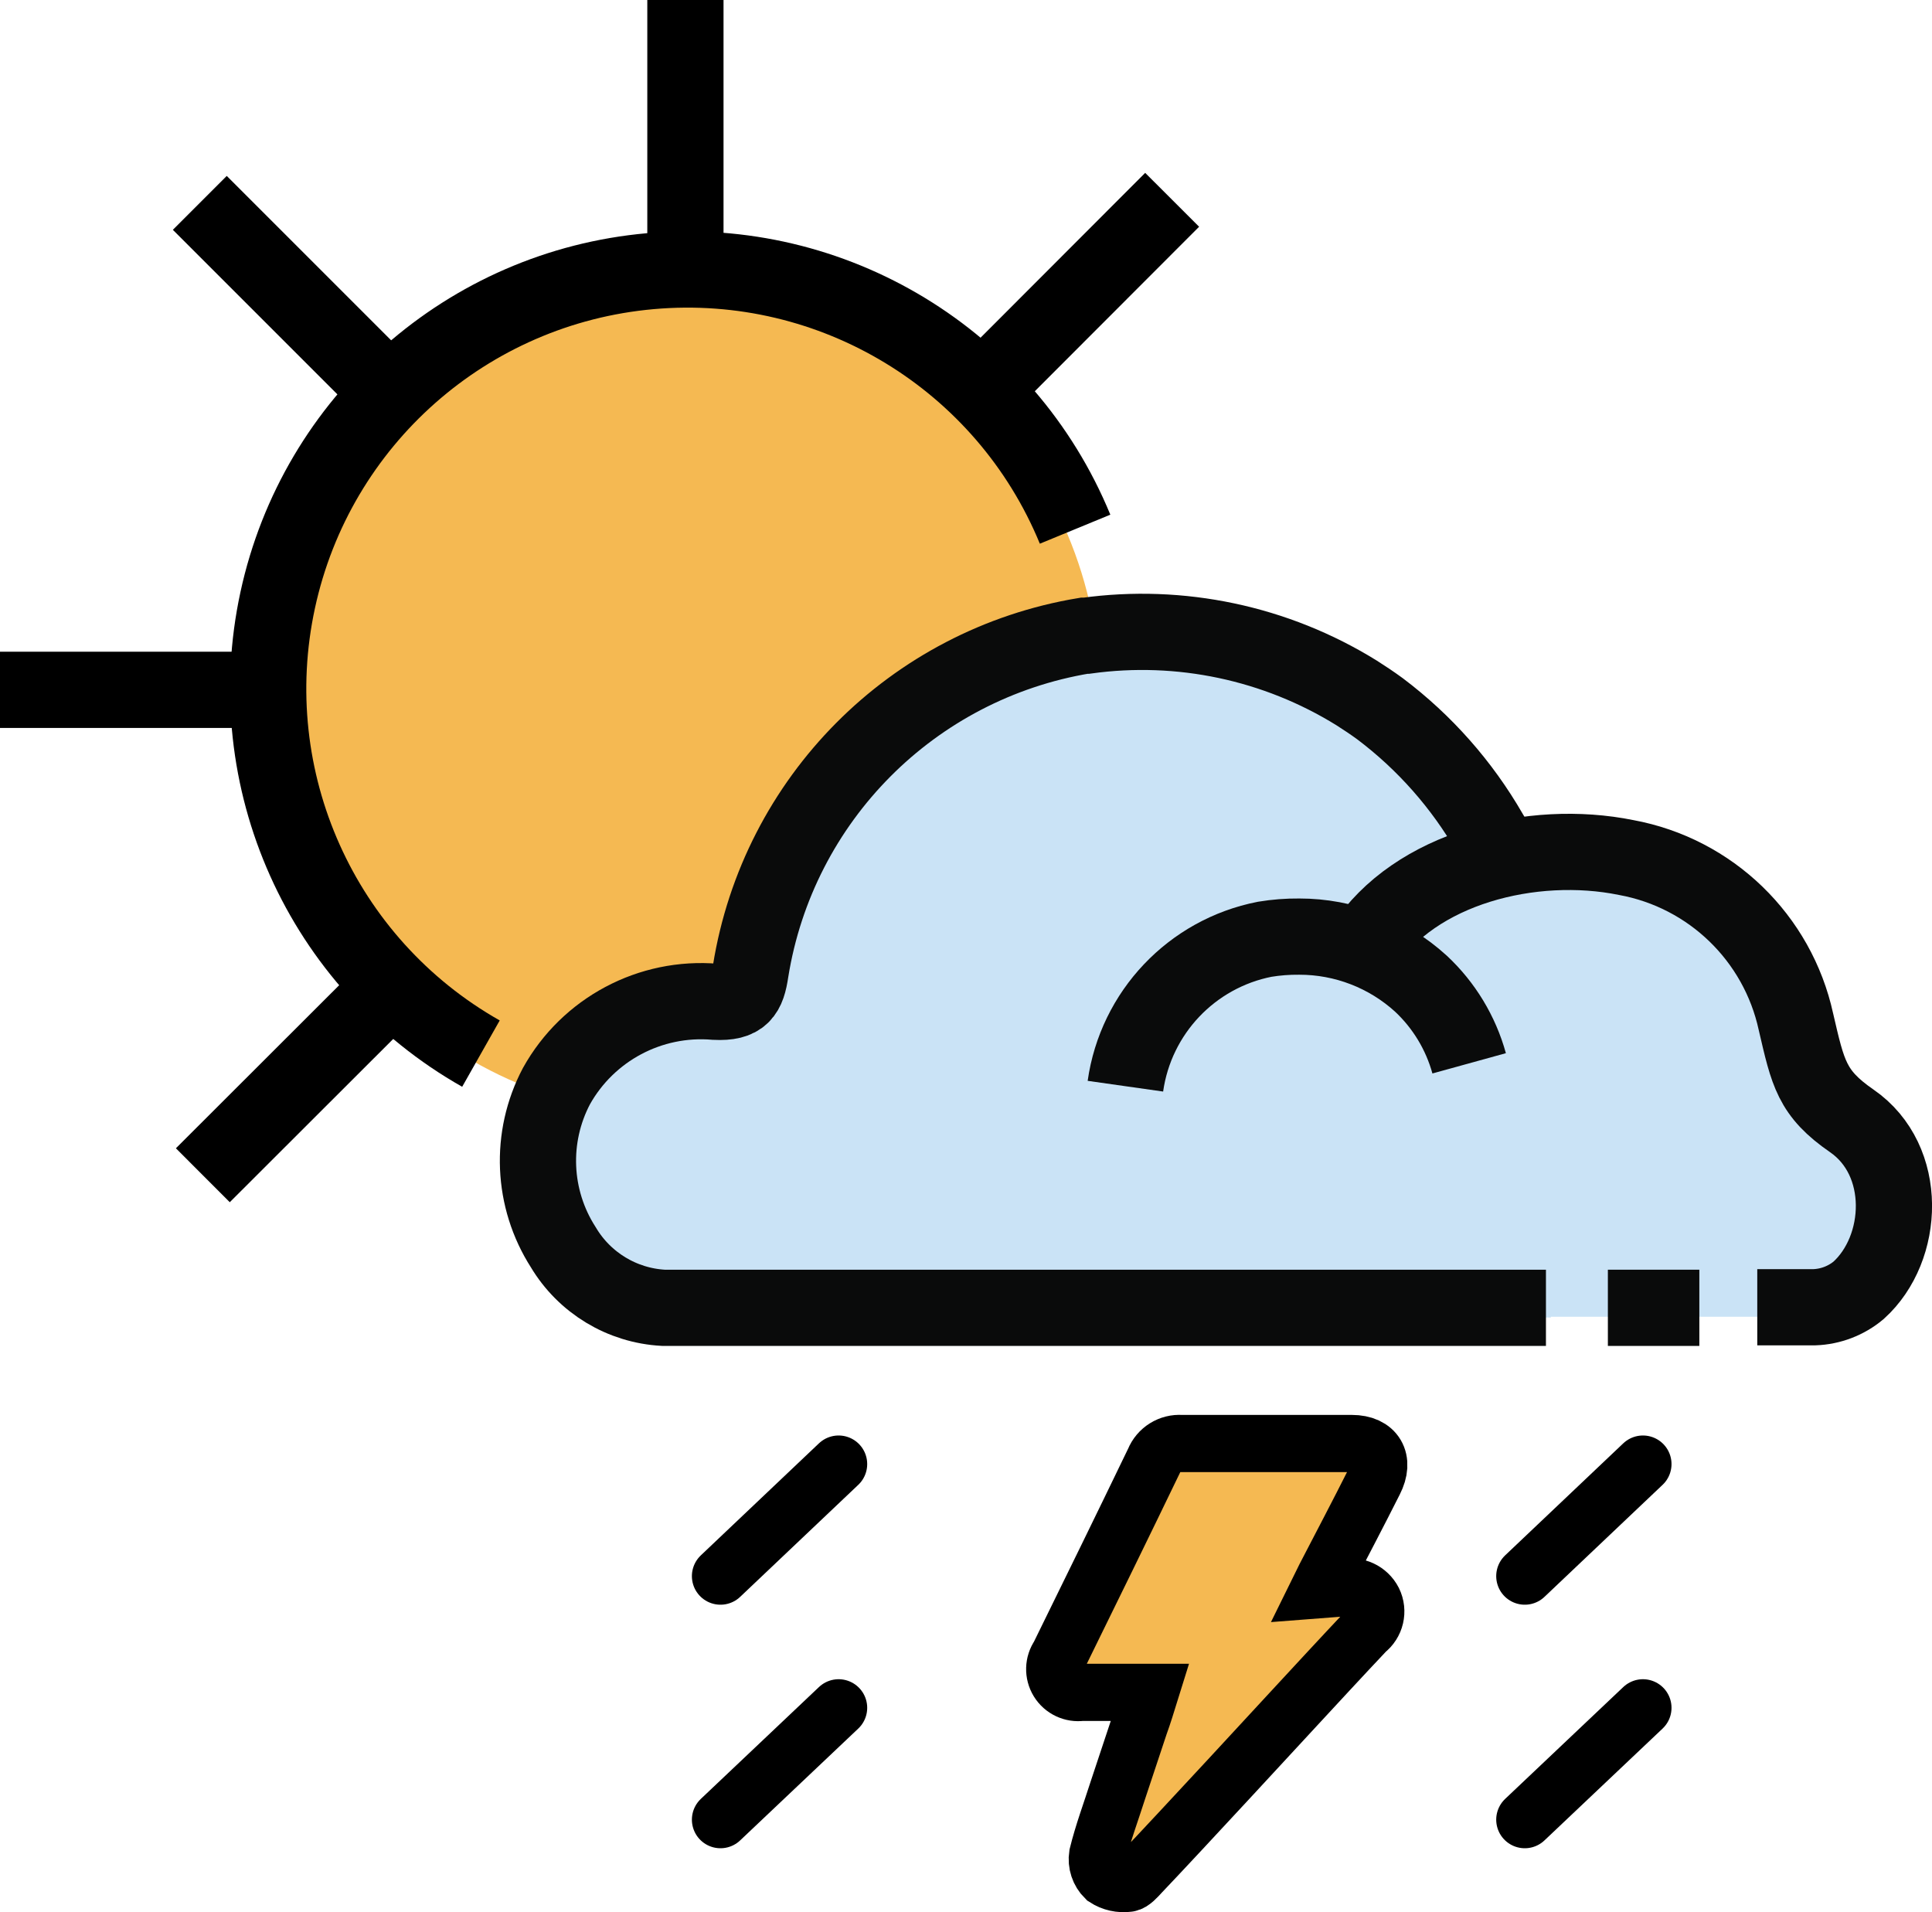
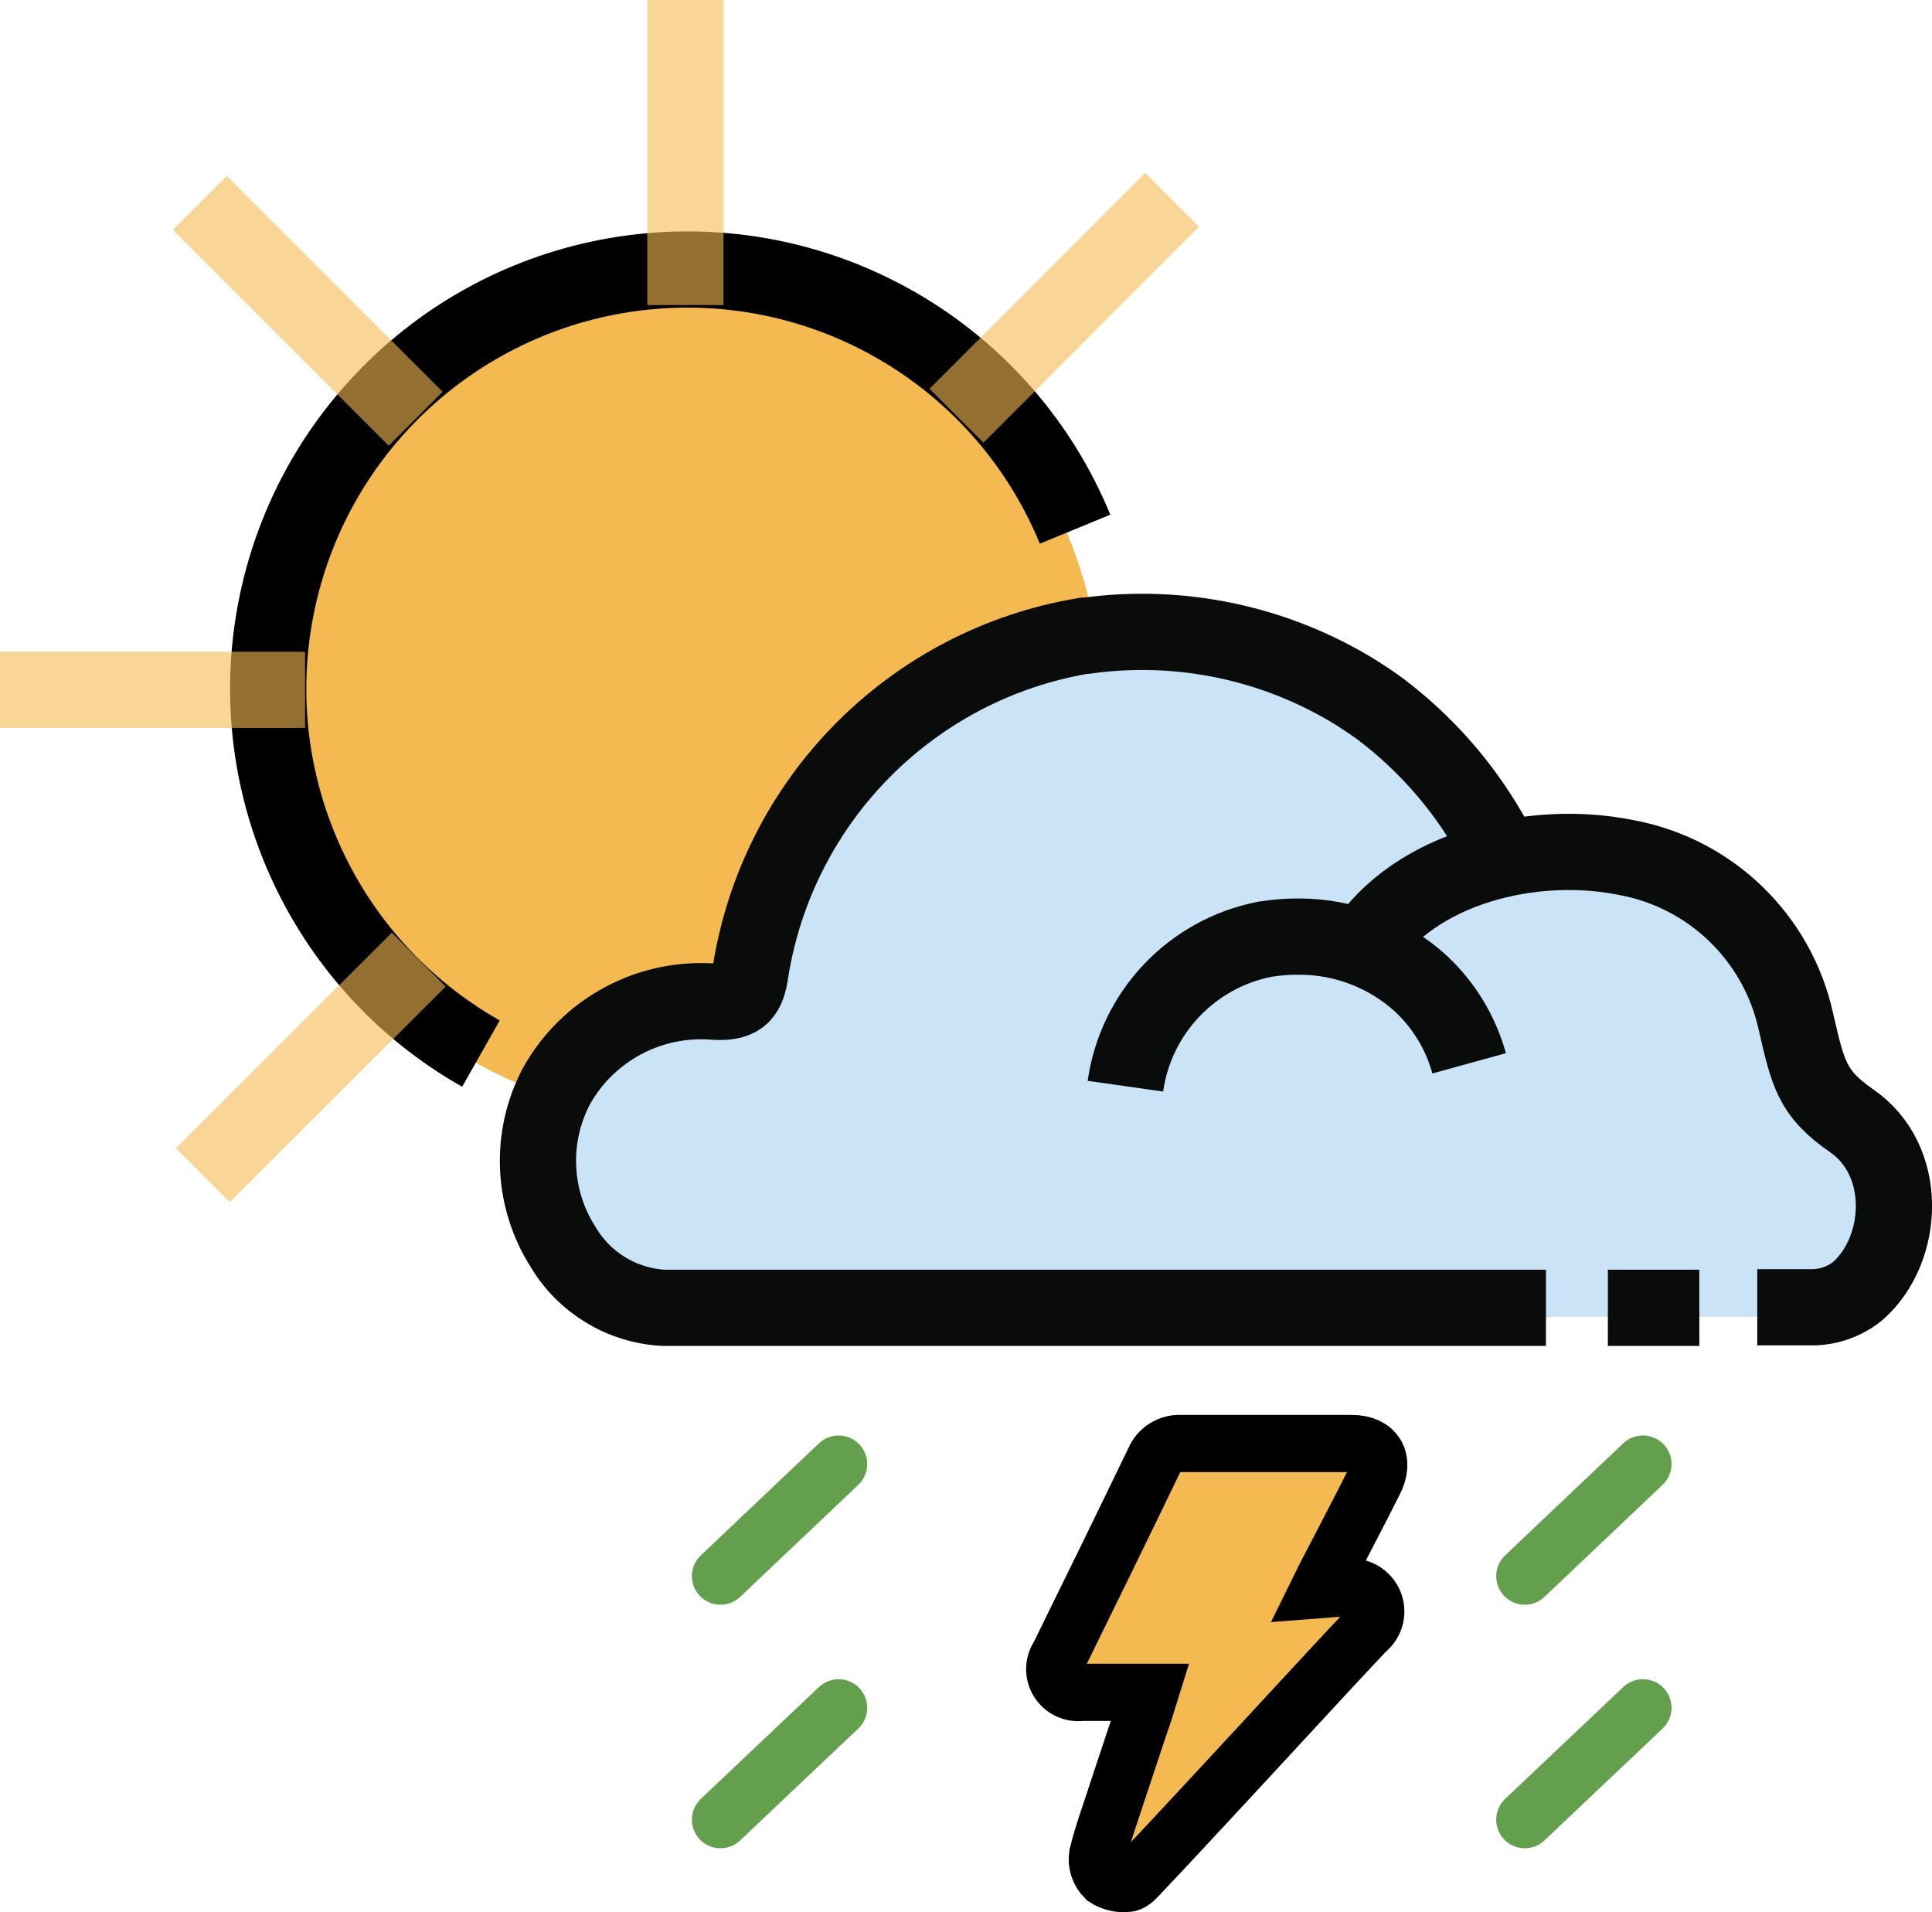
<svg xmlns="http://www.w3.org/2000/svg" viewBox="0 0 101.39 100.33">
  <defs>
-     <style>.cls-1{fill:#f5b952;}.cls-2{fill:#cae3f6;}.cls-3,.cls-4,.cls-5,.cls-6,.cls-7{fill:none;stroke-miterlimit:10;}.cls-3,.cls-4,.cls-5,.cls-6{stroke:#000;}.cls-3,.cls-4{stroke-width:3px;}.cls-4{stroke-linecap:round;}.cls-5,.cls-6,.cls-7{stroke-width:4px;}.cls-6{stroke-linecap:square;}.cls-7{stroke:#0a0b0b;}</style>
+     <style>.cls-1{fill:#f5b952;}.cls-2{fill:#cae3f6;}.cls-3,.cls-4,.cls-5,.cls-6,.cls-7{fill:none;stroke-miterlimit:10;}.cls-3,.cls-4,.cls-5,.cls-6{stroke:#000;}.cls-3,.cls-4{stroke-width:3px;}.cls-4{stroke-linecap:round;}.cls-5,.cls-6,.cls-7{stroke-width:4px;}.cls-6{stroke-linecap:square;}.cls-7{stroke:#0a0b0b;}.cls-6{stroke:#f5b952; opacity:0.6}.cls-4{stroke:#649f4e;}</style>
  </defs>
  <g id="Layer_2" data-name="Layer 2">
    <g id="Layer_1-2" data-name="Layer 1">
      <path class="cls-1" d="M59.25,98.43c1.92-2,7.83-8.42,7.83-8.42h0c1.36-1.47,2.67-2.89,4-4.3a1.29,1.29,0,0,0,.39-1.57A1.34,1.34,0,0,0,70,83.45c-.43,0-.86.07-1.38.11.14-.28.23-.48.33-.67l2.59-5c.58-1.13.06-2-1.18-2-3,0-6,0-8.95,0a1.41,1.41,0,0,0-1.42.89c-1.66,3.41-3.33,6.83-5,10.24A1.24,1.24,0,0,0,56.17,89h3.6c-.19.61-.35,1.17-.56,1.72L58.11,94c-.4,1.22-.82,2.34-1.1,3.48a1.44,1.44,0,0,0,.34,1.17,1.77,1.77,0,0,0,1.2.27C58.8,98.94,59.05,98.65,59.25,98.43Z" />
      <path class="cls-1" d="M35.74,14.58a22,22,0,1,0,22,22A22,22,0,0,0,35.74,14.58Z" />
      <path class="cls-2" d="M81.39,69.14H35a6.57,6.57,0,0,1-5.27-3.24,8.54,8.54,0,0,1,8-13.12c1.4.07,1.69-.45,1.86-1.63A21.44,21.44,0,0,1,57.12,33.3l.11,0a21,21,0,0,1,14.2,3.06c.42.25.83.54,1.25.85a22.12,22.12,0,0,1,5.75,6.61L79.1,45" />
      <path class="cls-2" d="M59.29,57.27a9.25,9.25,0,0,1,7.32-7.84,10.54,10.54,0,0,1,1.81-.14,9.41,9.41,0,0,1,6.4,2.51,9.11,9.11,0,0,1,2.53,4.3" />
      <path class="cls-2" d="M71.81,49.87c2.69-4.2,8.86-5.74,13.79-4.71a11.26,11.26,0,0,1,8.92,8.75c.63,2.76.83,3.81,2.93,5.29,3,2.1,2.78,6.8.36,9a3.78,3.78,0,0,1-2.32.9h-16" />
      <line class="cls-2" x1="84.64" y1="69.13" x2="89.44" y2="69.13" />
      <path class="cls-3" d="M59.87,98.3c1.91-2,7.83-8.42,7.83-8.42h0c1.36-1.47,2.67-2.89,4-4.3A1.28,1.28,0,0,0,72.07,84a1.33,1.33,0,0,0-1.48-.69c-.43.05-.87.07-1.38.11l.33-.67c.86-1.66,1.73-3.31,2.58-5,.58-1.13.07-2-1.18-2-3,0-6,0-8.94,0a1.43,1.43,0,0,0-1.43.89c-1.65,3.42-3.32,6.83-5,10.25a1.23,1.23,0,0,0,1.18,1.92h3.61c-.19.61-.36,1.17-.56,1.72l-1.11,3.34c-.39,1.22-.81,2.34-1.09,3.48A1.4,1.4,0,0,0,58,98.56a1.79,1.79,0,0,0,1.21.27C59.41,98.81,59.67,98.52,59.87,98.3Z" />
      <line class="cls-4" x1="86.22" y1="89.62" x2="80.02" y2="95.49" />
      <line class="cls-4" x1="44.01" y1="89.62" x2="37.81" y2="95.49" />
      <line class="cls-4" x1="86.22" y1="76.83" x2="80.02" y2="82.71" />
      <line class="cls-4" x1="44.01" y1="76.83" x2="37.81" y2="82.71" />
      <path class="cls-5" d="M56.42,27.77A22,22,0,1,0,25.24,55.29" />
      <line class="cls-6" x1="35.97" y1="14.01" x2="35.97" y2="2" />
      <line class="cls-6" x1="14.01" y1="36.2" x2="2" y2="36.2" />
      <line class="cls-6" x1="20.4" y1="20.56" x2="11.9" y2="12.06" />
      <line class="cls-6" x1="51.61" y1="20.4" x2="60.1" y2="11.9" />
      <line class="cls-6" x1="20.56" y1="51.77" x2="12.06" y2="60.26" />
      <path class="cls-7" d="M81.13,68.63H34.82a6.53,6.53,0,0,1-5.26-3.18A8.4,8.4,0,0,1,29.2,57a8.69,8.69,0,0,1,8.33-4.43c1.4.07,1.69-.44,1.86-1.6A21.26,21.26,0,0,1,56.9,33.36l.11,0a21.37,21.37,0,0,1,14.18,3c.41.26.83.54,1.24.84a21.74,21.74,0,0,1,5.75,6.51l.67,1.13" />
      <path class="cls-7" d="M59.06,57a9.17,9.17,0,0,1,7.31-7.71,10.54,10.54,0,0,1,1.81-.14,9.47,9.47,0,0,1,6.39,2.47A9,9,0,0,1,77.1,55.8" />
      <path class="cls-7" d="M71.57,49.67C74.25,45.54,80.41,44,85.34,45a11.19,11.19,0,0,1,8.91,8.62c.63,2.71.83,3.75,2.93,5.2,3,2.07,2.78,6.7.36,8.89a3.83,3.83,0,0,1-2.32.89h-3" />
      <line class="cls-7" x1="84.38" y1="68.63" x2="89.18" y2="68.63" />
    </g>
  </g>
</svg>
